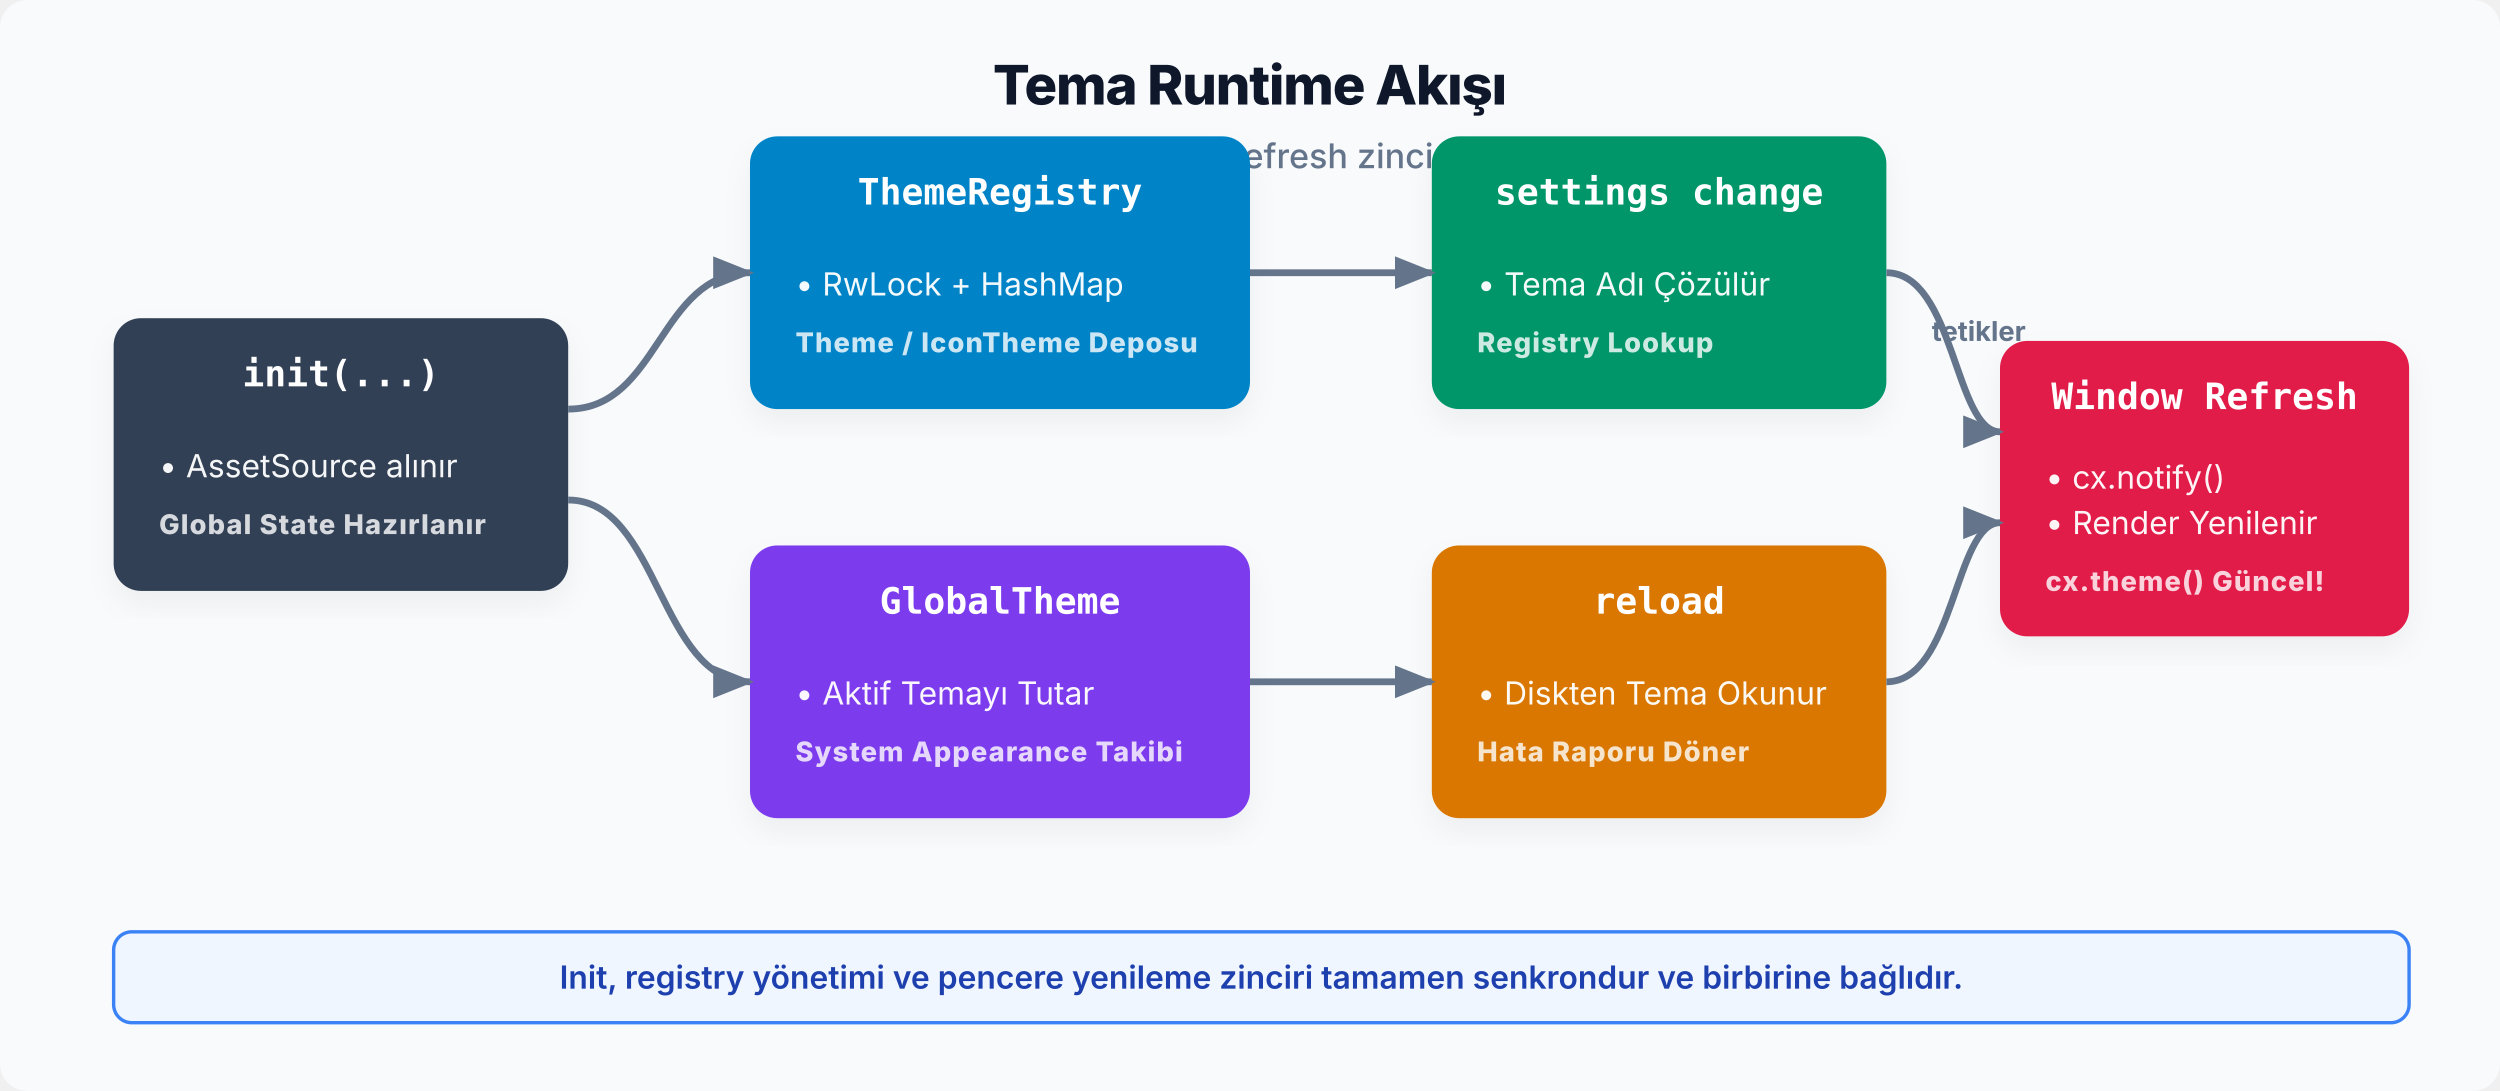
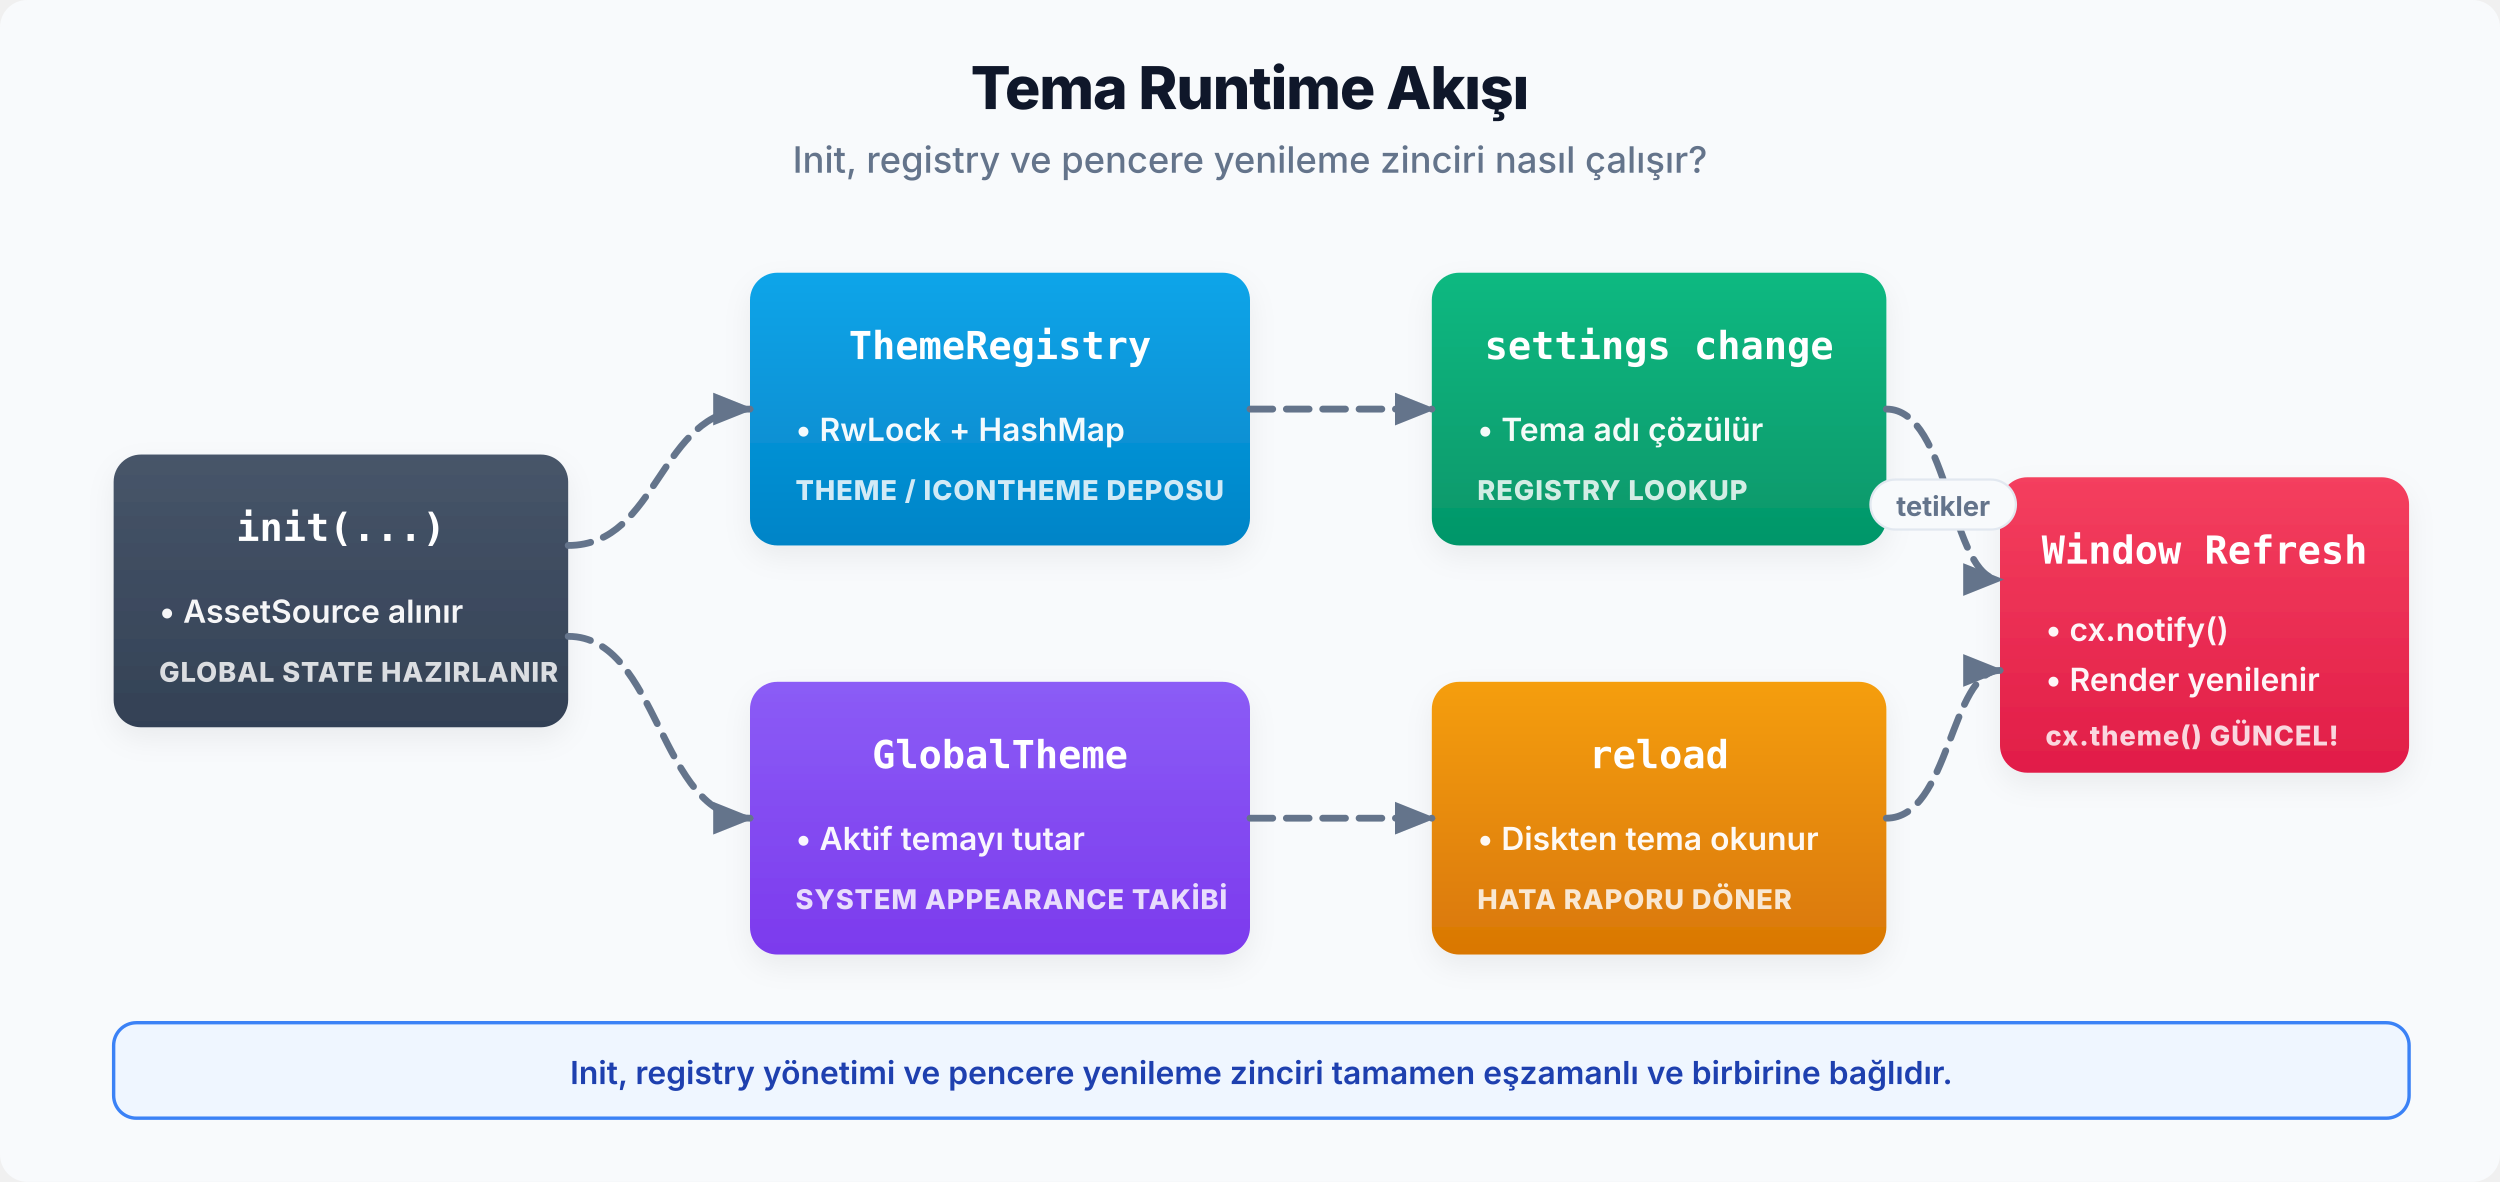
- <svg xmlns="http://www.w3.org/2000/svg" viewBox="0 0 1100 480">
+ <svg xmlns="http://www.w3.org/2000/svg" viewBox="0 0 1100 520">
  <defs>
-     <filter id="shadow" x="-10%" y="-10%" width="120%" height="120%">
-       <feDropShadow dx="0" dy="6" stdDeviation="6" flood-color="#000" flood-opacity="0.05" />
+     <filter id="shadow" x="-20%" y="-20%" width="140%" height="140%">
+       <feDropShadow dx="0" dy="5" stdDeviation="6" flood-color="#0f172a" flood-opacity="0.06" />
    </filter>
    <marker id="arrow" viewBox="0 0 10 10" refX="9" refY="5" markerWidth="6" markerHeight="6" orient="auto">
      <path d="M 0 1 L 10 5 L 0 9 Z" fill="#64748b" />
    </marker>
-     <marker id="arrowB" viewBox="0 0 10 10" refX="9" refY="5" markerWidth="6" markerHeight="6" orient="auto">
-       <path d="M 0 1 L 10 5 L 0 9 Z" fill="#0ea5e9" />
-     </marker>
+     <linearGradient id="g-slate" x1="0" y1="0" x2="0" y2="1">
+       <stop offset="0" stop-color="#475569" />
+       <stop offset="1" stop-color="#334155" />
+     </linearGradient>
+     <linearGradient id="g-sky" x1="0" y1="0" x2="0" y2="1">
+       <stop offset="0" stop-color="#0ea5e9" />
+       <stop offset="1" stop-color="#0284c7" />
+     </linearGradient>
+     <linearGradient id="g-violet" x1="0" y1="0" x2="0" y2="1">
+       <stop offset="0" stop-color="#8b5cf6" />
+       <stop offset="1" stop-color="#7c3aed" />
+     </linearGradient>
+     <linearGradient id="g-green" x1="0" y1="0" x2="0" y2="1">
+       <stop offset="0" stop-color="#10b981" />
+       <stop offset="1" stop-color="#059669" />
+     </linearGradient>
+     <linearGradient id="g-amber" x1="0" y1="0" x2="0" y2="1">
+       <stop offset="0" stop-color="#f59e0b" />
+       <stop offset="1" stop-color="#d97706" />
+     </linearGradient>
+     <linearGradient id="g-rose" x1="0" y1="0" x2="0" y2="1">
+       <stop offset="0" stop-color="#f43f5e" />
+       <stop offset="1" stop-color="#e11d48" />
+     </linearGradient>
    <style>
      .bg { fill: #f8fafc; }
-       .title { font: 800 24px system-ui, -apple-system, sans-serif; fill: #0f172a; letter-spacing: -0.5px; text-anchor: middle; }
-       .sub { font: 500 15px system-ui, -apple-system, sans-serif; fill: #64748b; text-anchor: middle; }
-       
-       .api { font: 800 16px ui-monospace, SFMono-Regular, monospace; fill: #ffffff; text-anchor: middle; }
-       .body { font: 14px system-ui, -apple-system, sans-serif; fill: #ffffff; opacity: 0.95; }
-       .when { font: 800 12px system-ui, -apple-system, sans-serif; fill: rgba(255, 255, 255, 0.8); letter-spacing: 0.5px; }
+       .title { font: 800 26px system-ui, -apple-system, sans-serif; fill: #0f172a; letter-spacing: -0.5px; text-anchor: middle; }
+       .sub { font: 500 16px system-ui, -apple-system, sans-serif; fill: #64748b; text-anchor: middle; }

-       .arrow-line { stroke: #64748b; stroke-width: 3; fill: none; marker-end: url(#arrow); stroke-linejoin: round; }
-       .arrow-blue { stroke: #0ea5e9; stroke-width: 3; fill: none; marker-end: url(#arrowB); stroke-dasharray: 6 4; stroke-linejoin: round; }
-       .card { filter: url(#shadow); rx: 12px; }
+       .api { font: 800 17px ui-monospace, SFMono-Regular, monospace; fill: #ffffff; text-anchor: middle; }
+       .body { font: 600 14px system-ui, -apple-system, sans-serif; fill: #ffffff; opacity: 0.95; }
+       .when { font: 800 12px system-ui, -apple-system, sans-serif; fill: #ffffff; opacity: 0.82; letter-spacing: 0.4px; }
+ 
+       .arrow-line { stroke: #64748b; stroke-width: 3; fill: none; marker-end: url(#arrow); stroke-linecap: round; stroke-linejoin: round; }
+       .card { filter: url(#shadow); }
+       .foot-note { font: 600 14px system-ui, -apple-system, sans-serif; fill: #1e40af; text-anchor: middle; }
+       .lbl { font: 700 12px system-ui, -apple-system, sans-serif; fill: #64748b; text-anchor: middle; }
+ 
+       @keyframes flowdash {
+         0%   { stroke-dashoffset: 32; }
+         100% { stroke-dashoffset: 0; }
+       }
+       .flow {
+         stroke-dasharray: 10 6;
+         animation: flowdash 9s linear infinite;
+       }
+       @keyframes glowpulse {
+         0%, 100% { opacity: 1; }
+         50%      { opacity: 0.78; }
+       }
+       .pulse { animation: glowpulse 10s ease-in-out infinite; }
+       @media (prefers-reduced-motion: reduce) {
+         .flow { animation: none; }
+         .pulse { animation: none; }
+       }
    </style>
  </defs>
  <rect width="100%" height="100%" rx="12" class="bg" />
-   <text x="550" y="46" class="title">Tema Runtime Akışı</text>
-   <text x="550" y="74" class="sub">Init, registry ve pencere refresh zinciri nasıl çalışır?</text>
-   <g transform="translate(50, 140)">
-     <rect width="200" height="120" fill="#334155" class="card" />
-     <text x="100" y="30" class="api">init(...)</text>
-     <text x="20" y="70" class="body">• AssetSource alınır</text>
-     <text x="20" y="95" class="when">Global State Hazırlanır</text>
+   <text x="550" y="48" class="title">Tema Runtime Akışı</text>
+   <text x="550" y="76" class="sub">Init, registry ve pencere yenileme zinciri nasıl çalışır?</text>
+   <g transform="translate(50, 200)">
+     <rect width="200" height="120" rx="12" fill="url(#g-slate)" class="card" />
+     <text x="100" y="38" class="api">init(...)</text>
+     <text x="20" y="74" class="body">• AssetSource alınır</text>
+     <text x="20" y="100" class="when">GLOBAL STATE HAZIRLANIR</text>
  </g>
-   <g transform="translate(330, 60)">
-     <rect width="220" height="120" fill="#0284c7" class="card" />
-     <text x="110" y="30" class="api">ThemeRegistry</text>
-     <text x="20" y="70" class="body">• RwLock + HashMap</text>
-     <text x="20" y="95" class="when">Theme / IconTheme Deposu</text>
+   <g transform="translate(330, 120)">
+     <rect width="220" height="120" rx="12" fill="url(#g-sky)" class="card" />
+     <text x="110" y="38" class="api">ThemeRegistry</text>
+     <text x="20" y="74" class="body">• RwLock + HashMap</text>
+     <text x="20" y="100" class="when">THEME / ICONTHEME DEPOSU</text>
  </g>
-   <g transform="translate(330, 240)">
-     <rect width="220" height="120" fill="#7c3aed" class="card" />
-     <text x="110" y="30" class="api">GlobalTheme</text>
-     <text x="20" y="70" class="body">• Aktif Temayı Tutar</text>
-     <text x="20" y="95" class="when">System Appearance Takibi</text>
+   <g transform="translate(330, 300)">
+     <rect width="220" height="120" rx="12" fill="url(#g-violet)" class="card" />
+     <text x="110" y="38" class="api">GlobalTheme</text>
+     <text x="20" y="74" class="body">• Aktif temayı tutar</text>
+     <text x="20" y="100" class="when">SYSTEM APPEARANCE TAKİBİ</text>
  </g>
-   <g transform="translate(630, 60)">
-     <rect width="200" height="120" fill="#059669" class="card" />
-     <text x="100" y="30" class="api">settings change</text>
-     <text x="20" y="70" class="body">• Tema Adı Çözülür</text>
-     <text x="20" y="95" class="when">Registry Lookup</text>
+   <g transform="translate(630, 120)">
+     <rect width="200" height="120" rx="12" fill="url(#g-green)" class="card" />
+     <text x="100" y="38" class="api">settings change</text>
+     <text x="20" y="74" class="body">• Tema adı çözülür</text>
+     <text x="20" y="100" class="when">REGISTRY LOOKUP</text>
  </g>
-   <g transform="translate(630, 240)">
-     <rect width="200" height="120" fill="#d97706" class="card" />
-     <text x="100" y="30" class="api">reload</text>
-     <text x="20" y="70" class="body">• Diskten Tema Okunur</text>
-     <text x="20" y="95" class="when">Hata Raporu Döner</text>
+   <g transform="translate(630, 300)">
+     <rect width="200" height="120" rx="12" fill="url(#g-amber)" class="card" />
+     <text x="100" y="38" class="api">reload</text>
+     <text x="20" y="74" class="body">• Diskten tema okunur</text>
+     <text x="20" y="100" class="when">HATA RAPORU DÖNER</text>
  </g>
-   <g transform="translate(880, 150)">
-     <rect width="180" height="130" fill="#e11d48" class="card" />
-     <text x="90" y="30" class="api">Window Refresh</text>
-     <text x="20" y="65" class="body">• cx.notify()</text>
-     <text x="20" y="85" class="body">• Render Yenilenir</text>
-     <text x="20" y="110" class="when">cx.theme() Güncel!</text>
+   <g transform="translate(880, 210)">
+     <rect width="180" height="130" rx="12" fill="url(#g-rose)" class="card pulse" />
+     <text x="90" y="38" class="api">Window Refresh</text>
+     <text x="20" y="72" class="body">• cx.notify()</text>
+     <text x="20" y="94" class="body">• Render yenilenir</text>
+     <text x="20" y="118" class="when">cx.theme() GÜNCEL!</text>
  </g>
-   <path d="M 250 180 C 290 180 290 120 330 120" class="arrow-line" />
-   <path d="M 250 220 C 290 220 290 300 330 300" class="arrow-line" />
-   <path d="M 550 120 H 630" class="arrow-line" />
-   <path d="M 550 300 H 630" class="arrow-line" />
-   <path d="M 830 120 C 860 120 860 190 880 190" class="arrow-line" />
-   <path d="M 830 300 C 860 300 860 230 880 230" class="arrow-line" />
-   <text x="850" y="150" font-family="system-ui, -apple-system, sans-serif" font-size="12" font-weight="700" fill="#64748b">tetikler</text>
-   <g transform="translate(50, 410)">
-     <rect width="1010" height="40" rx="8" fill="#eff6ff" stroke="#3b82f6" stroke-width="1.5" />
-     <text x="505" y="25" text-anchor="middle" font-family="system-ui, -apple-system, sans-serif" font-weight="600" font-size="14" fill="#1e40af">Init, registry yönetimi ve pencere yenileme zinciri tamamen senkrondur ve birbirine bağlıdır.</text>
+   <path d="M 250 240 C 290 240 290 180 330 180" class="arrow-line flow" />
+   <path d="M 250 280 C 290 280 290 360 330 360" class="arrow-line flow" />
+   <path d="M 550 180 H 630" class="arrow-line flow" />
+   <path d="M 550 360 H 630" class="arrow-line flow" />
+   <path d="M 830 180 C 858 180 858 255 880 255" class="arrow-line flow" />
+   <path d="M 830 360 C 858 360 858 295 880 295" class="arrow-line flow" />
+   <g transform="translate(855, 226)">
+     <rect x="-32" y="-15" width="64" height="22" rx="11" fill="#f8fafc" stroke="#e2e8f0" stroke-width="1" />
+     <text x="0" y="1" class="lbl">tetikler</text>
+   </g>
+   <g transform="translate(50, 450)">
+     <rect width="1010" height="42" rx="10" fill="#eff6ff" stroke="#3b82f6" stroke-width="1.5" />
+     <text x="505" y="27" class="foot-note">Init, registry yönetimi ve pencere yenileme zinciri tamamen eşzamanlı ve birbirine bağlıdır.</text>
  </g>
</svg>
